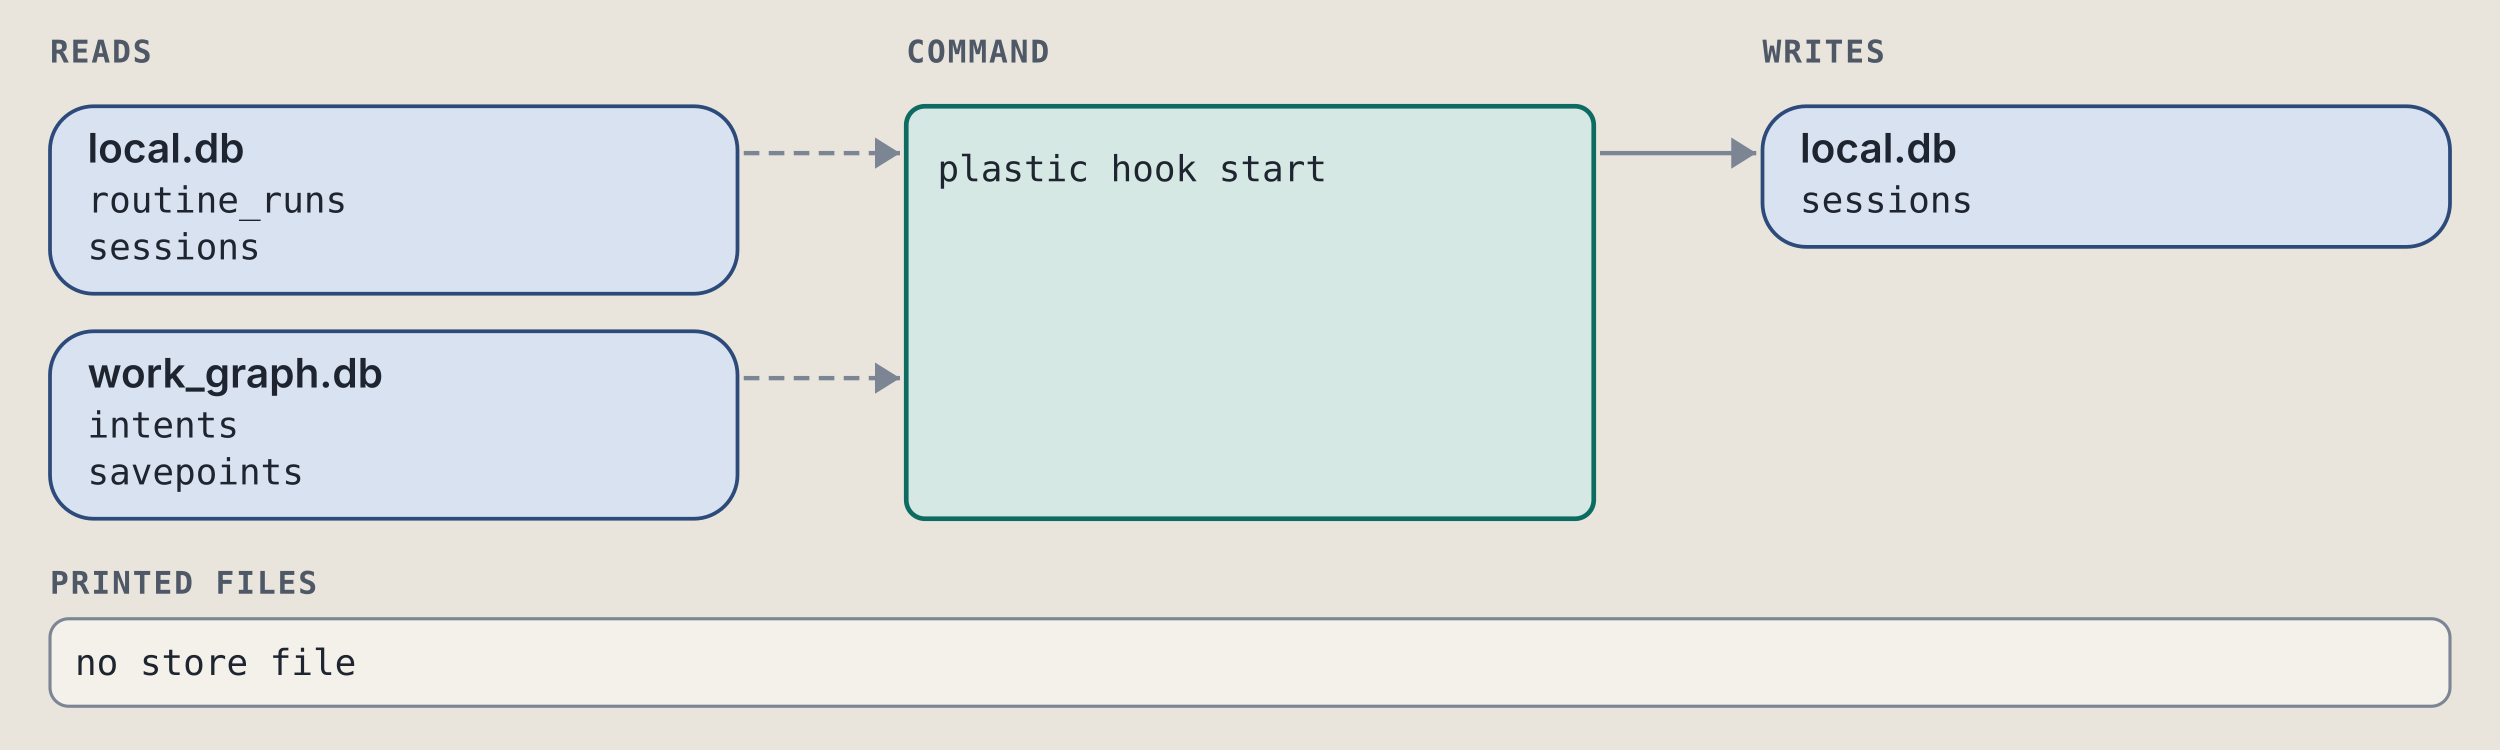
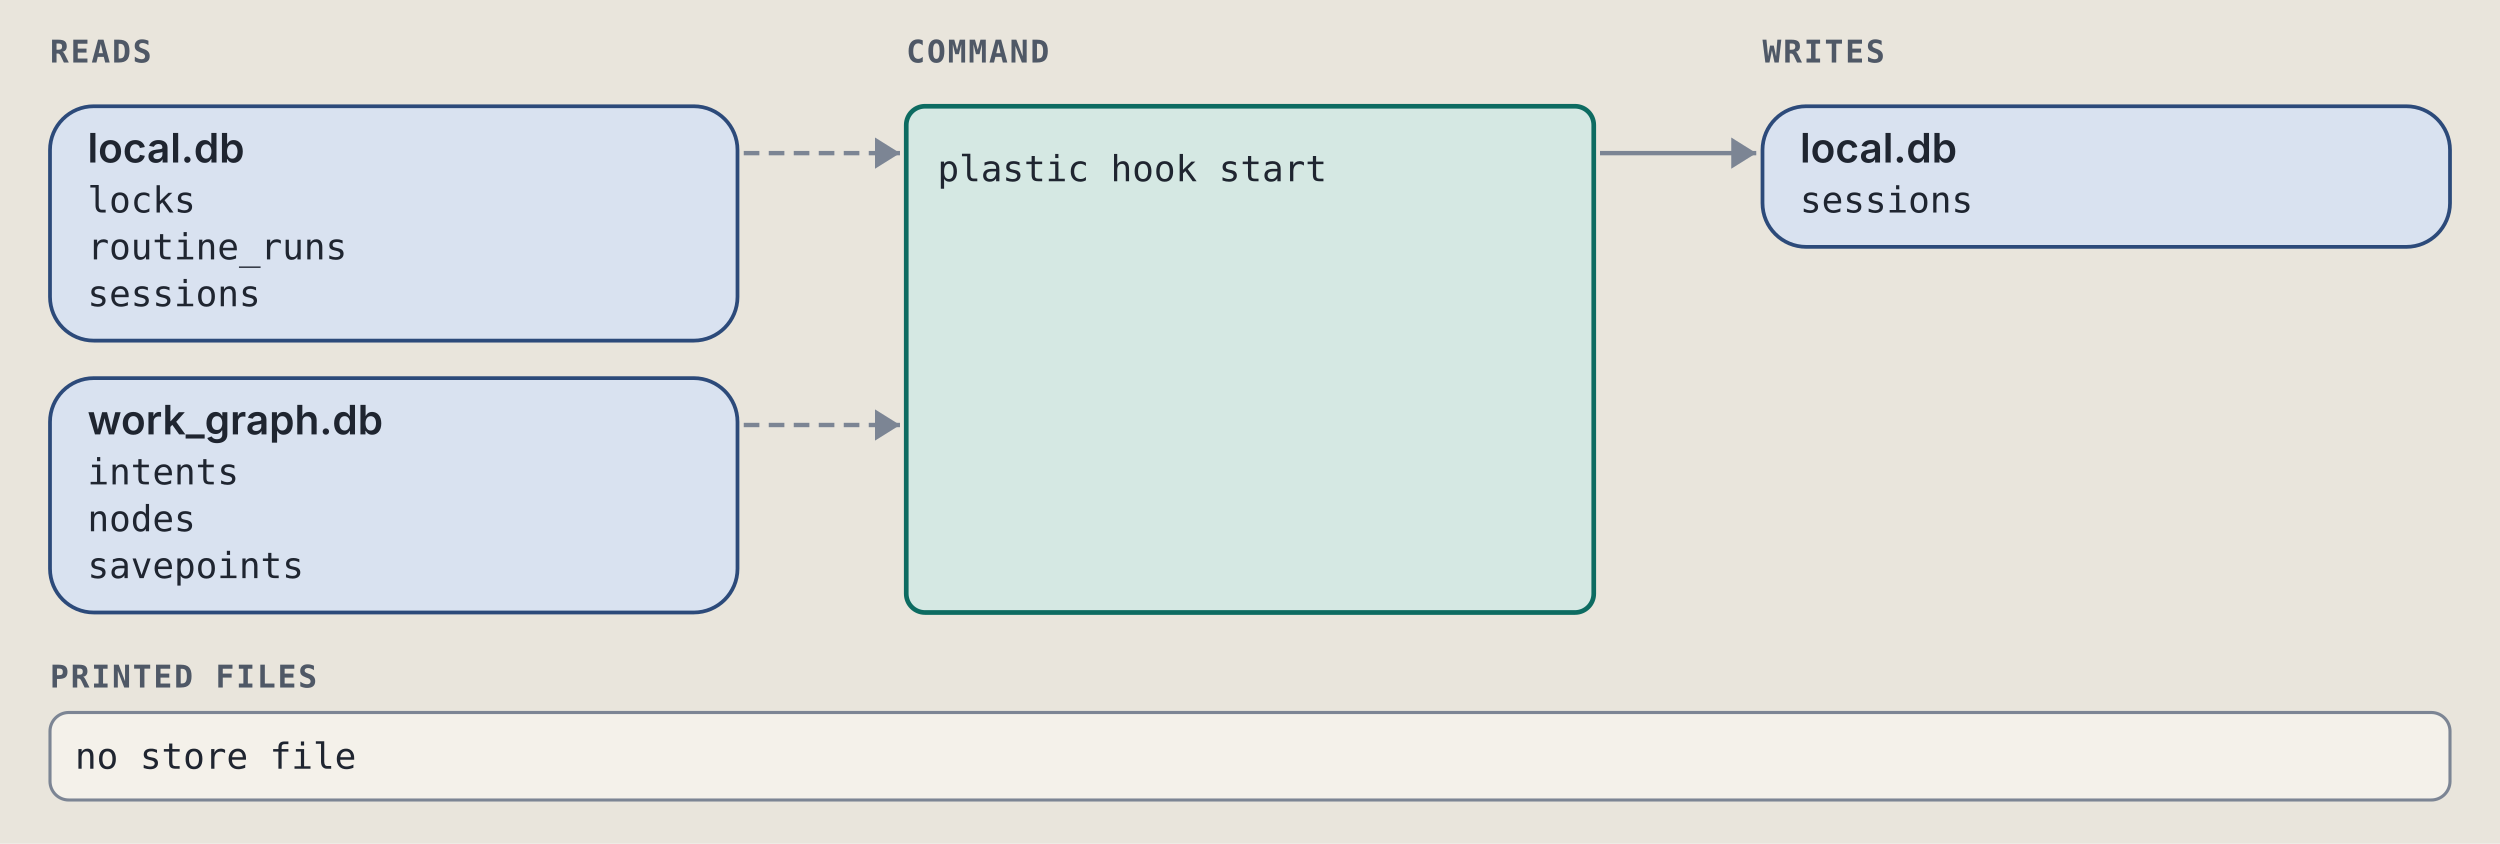
- <svg xmlns="http://www.w3.org/2000/svg" viewBox="0 0 800 240" width="800" height="240" role="img" xml:space="preserve">
+ <svg xmlns="http://www.w3.org/2000/svg" viewBox="0 0 800 270" width="800" height="270" role="img" xml:space="preserve">
  <style>.ground { fill: #e9e5dc; }
.card { fill: #f4f1ea; stroke: #7c8594; stroke-width: 1; }
.lane-code { fill: #d5e8e3; stroke: #0d6b61; stroke-width: 1.5; }
.lane-agent { fill: #f1e2c7; stroke: #9a5508; stroke-width: 1.5; }
.stop-refusal { fill: #e4dcf5; stroke: #5b35b0; stroke-width: 1.2; }
.stop-failure { fill: #f4d9d4; stroke: #a8261b; stroke-width: 1.2; }
.end { fill: #d9e2f0; stroke: #2c4a7a; stroke-width: 1.2; }
.wire { fill: none; stroke: #7c8594; stroke-width: 1.4; }
.wire-read { fill: none; stroke: #7c8594; stroke-width: 1.4; stroke-dasharray: 5 3; }
.wire-refusal { fill: none; stroke: #5b35b0; stroke-width: 1.2; stroke-dasharray: 4 3; }
.wire-failure { fill: none; stroke: #a8261b; stroke-width: 1.2; stroke-dasharray: 4 3; }
.head { fill: #7c8594; }
.t { fill: #1f2530; font: 12px "IBM Plex Sans", system-ui, -apple-system, "Segoe UI", sans-serif; }
.tb { fill: #1f2530; font: 600 13px "IBM Plex Sans", system-ui, -apple-system, "Segoe UI", sans-serif; }
.tm { fill: #1f2530; font: 11.5px "IBM Plex Mono", ui-monospace, Menlo, Consolas, monospace; }
.tag { font: 600 10px "IBM Plex Mono", ui-monospace, Menlo, Consolas, monospace; letter-spacing: .06em; }
.tag-code { fill: #0d6b61; } .tag-agent { fill: #9a5508; } .tag-refusal { fill: #5b35b0; }
.tag-failure { fill: #a8261b; } .tag-end { fill: #2c4a7a; } .tag-muted { fill: #4f5866; }
.tm.tag-muted { font-size: 10.5px; }
.db { fill: #d9e2f0; stroke: #2c4a7a; stroke-width: 1.2; }
.codebox { fill: #f4f1ea; stroke: #7c8594; stroke-width: 1; }
.cx { fill: #1f2530; font: 12px "IBM Plex Mono", ui-monospace, Menlo, Consolas, monospace; white-space: pre; }
.cx-n { fill: #4f5866; font: 11px "IBM Plex Mono", ui-monospace, Menlo, Consolas, monospace; }
.cx-k { fill: #5b35b0; } .cx-s { fill: #9a5508; } .cx-y { fill: #0d6b61; }
.cx-w { fill: #2c4a7a; font-weight: 600; } .cx-t { fill: #a8261b; } .cx-c { fill: #4f5866; font-style: italic; }
.badge { fill: #2c4a7a; } .badge-t { fill: #e9e5dc; font: 600 11px "IBM Plex Mono", ui-monospace, Menlo, Consolas, monospace; }
.bracket { fill: none; stroke: #2c4a7a; stroke-width: 1.4; }
.term { fill: #16191e; stroke: #7c8594; stroke-width: 1; }
.term-t { fill: #e6e2d8; font: 12px "IBM Plex Mono", ui-monospace, Menlo, Consolas, monospace; }
.term-p { fill: #8fd18f; font: 12px "IBM Plex Mono", ui-monospace, Menlo, Consolas, monospace; }
.term-m { fill: #a3abb6; font: 12px "IBM Plex Mono", ui-monospace, Menlo, Consolas, monospace; }
.big { font: 700 36px "IBM Plex Mono", ui-monospace, Menlo, Consolas, monospace; }

@media (prefers-color-scheme: dark) {
.ground { fill: #171a1f; }
.card { fill: #20242b; stroke: #8a93a2; stroke-width: 1; }
.lane-code { fill: #173a36; stroke: #5cc4b4; stroke-width: 1.5; }
.lane-agent { fill: #3d2e17; stroke: #e5a95a; stroke-width: 1.5; }
.stop-refusal { fill: #2d2445; stroke: #b59cf2; stroke-width: 1.2; }
.stop-failure { fill: #45211e; stroke: #f2958a; stroke-width: 1.2; }
.end { fill: #1f2c42; stroke: #97b6e8; stroke-width: 1.2; }
.wire { fill: none; stroke: #8a93a2; stroke-width: 1.4; }
.wire-read { fill: none; stroke: #8a93a2; stroke-width: 1.4; stroke-dasharray: 5 3; }
.wire-refusal { fill: none; stroke: #b59cf2; stroke-width: 1.2; stroke-dasharray: 4 3; }
.wire-failure { fill: none; stroke: #f2958a; stroke-width: 1.2; stroke-dasharray: 4 3; }
.head { fill: #8a93a2; }
.t { fill: #e8e4da; font: 12px "IBM Plex Sans", system-ui, -apple-system, "Segoe UI", sans-serif; }
.tb { fill: #e8e4da; font: 600 13px "IBM Plex Sans", system-ui, -apple-system, "Segoe UI", sans-serif; }
.tm { fill: #e8e4da; font: 11.5px "IBM Plex Mono", ui-monospace, Menlo, Consolas, monospace; }
.tag { font: 600 10px "IBM Plex Mono", ui-monospace, Menlo, Consolas, monospace; letter-spacing: .06em; }
.tag-code { fill: #5cc4b4; } .tag-agent { fill: #e5a95a; } .tag-refusal { fill: #b59cf2; }
.tag-failure { fill: #f2958a; } .tag-end { fill: #97b6e8; } .tag-muted { fill: #b3b9c3; }
.tm.tag-muted { font-size: 10.5px; }
.db { fill: #1f2c42; stroke: #97b6e8; stroke-width: 1.2; }
.codebox { fill: #20242b; stroke: #8a93a2; stroke-width: 1; }
.cx { fill: #e8e4da; font: 12px "IBM Plex Mono", ui-monospace, Menlo, Consolas, monospace; white-space: pre; }
.cx-n { fill: #b3b9c3; font: 11px "IBM Plex Mono", ui-monospace, Menlo, Consolas, monospace; }
.cx-k { fill: #b59cf2; } .cx-s { fill: #e5a95a; } .cx-y { fill: #5cc4b4; }
.cx-w { fill: #97b6e8; font-weight: 600; } .cx-t { fill: #f2958a; } .cx-c { fill: #b3b9c3; font-style: italic; }
.badge { fill: #97b6e8; } .badge-t { fill: #171a1f; font: 600 11px "IBM Plex Mono", ui-monospace, Menlo, Consolas, monospace; }
.bracket { fill: none; stroke: #97b6e8; stroke-width: 1.4; }
.term { fill: #16191e; stroke: #8a93a2; stroke-width: 1; }
.term-t { fill: #e6e2d8; font: 12px "IBM Plex Mono", ui-monospace, Menlo, Consolas, monospace; }
.term-p { fill: #8fd18f; font: 12px "IBM Plex Mono", ui-monospace, Menlo, Consolas, monospace; }
.term-m { fill: #a3abb6; font: 12px "IBM Plex Mono", ui-monospace, Menlo, Consolas, monospace; }
.big { font: 700 36px "IBM Plex Mono", ui-monospace, Menlo, Consolas, monospace; }
}</style>
  <rect width="100%" height="100%" class="ground" />
  <text x="16" y="20" class="tag tag-muted" text-anchor="start">READS</text>
  <text x="290" y="20" class="tag tag-muted" text-anchor="start">COMMAND</text>
  <text x="564" y="20" class="tag tag-muted" text-anchor="start">WRITES</text>
-   <rect x="16" y="34" width="220" height="60" rx="14" class="db" />
+   <rect x="16" y="34" width="220" height="75" rx="14" class="db" />
  <text x="28" y="52" class="tb" text-anchor="start">local.db</text>
-   <text x="28" y="68" class="tm" text-anchor="start">routine_runs</text>
-   <text x="28" y="83" class="tm" text-anchor="start">sessions</text>
+   <text x="28" y="68" class="tm" text-anchor="start">locks</text>
+   <text x="28" y="83" class="tm" text-anchor="start">routine_runs</text>
+   <text x="28" y="98" class="tm" text-anchor="start">sessions</text>
  <path d="M 238 49 L 288 49" class="wire-read" />
  <path d="M 280 44 L 288 49 L 280 54 Z" class="head" />
-   <rect x="16" y="106" width="220" height="60" rx="14" class="db" />
-   <text x="28" y="124" class="tb" text-anchor="start">work_graph.db</text>
-   <text x="28" y="140" class="tm" text-anchor="start">intents</text>
-   <text x="28" y="155" class="tm" text-anchor="start">savepoints</text>
-   <path d="M 238 121 L 288 121" class="wire-read" />
-   <path d="M 280 116 L 288 121 L 280 126 Z" class="head" />
+   <rect x="16" y="121" width="220" height="75" rx="14" class="db" />
+   <text x="28" y="139" class="tb" text-anchor="start">work_graph.db</text>
+   <text x="28" y="155" class="tm" text-anchor="start">intents</text>
+   <text x="28" y="170" class="tm" text-anchor="start">nodes</text>
+   <text x="28" y="185" class="tm" text-anchor="start">savepoints</text>
+   <path d="M 238 136 L 288 136" class="wire-read" />
+   <path d="M 280 131 L 288 136 L 280 141 Z" class="head" />
  <rect x="564" y="34" width="220" height="45" rx="14" class="db" />
  <text x="576" y="52" class="tb" text-anchor="start">local.db</text>
  <text x="576" y="68" class="tm" text-anchor="start">sessions</text>
  <path d="M 512 49 L 562 49" class="wire" />
  <path d="M 554 44 L 562 49 L 554 54 Z" class="head" />
-   <rect x="290" y="34" width="220" height="132" rx="6" class="lane-code" />
+   <rect x="290" y="34" width="220" height="162" rx="6" class="lane-code" />
  <text x="300" y="58" class="tm" text-anchor="start">plastic hook start</text>
-   <text x="16" y="190" class="tag tag-muted" text-anchor="start">PRINTED FILES</text>
-   <rect x="16" y="198" width="768" height="28" rx="6" class="card" />
-   <text x="24" y="216" class="tm" text-anchor="start">no store file</text>
+   <text x="16" y="220" class="tag tag-muted" text-anchor="start">PRINTED FILES</text>
+   <rect x="16" y="228" width="768" height="28" rx="6" class="card" />
+   <text x="24" y="246" class="tm" text-anchor="start">no store file</text>
</svg>
